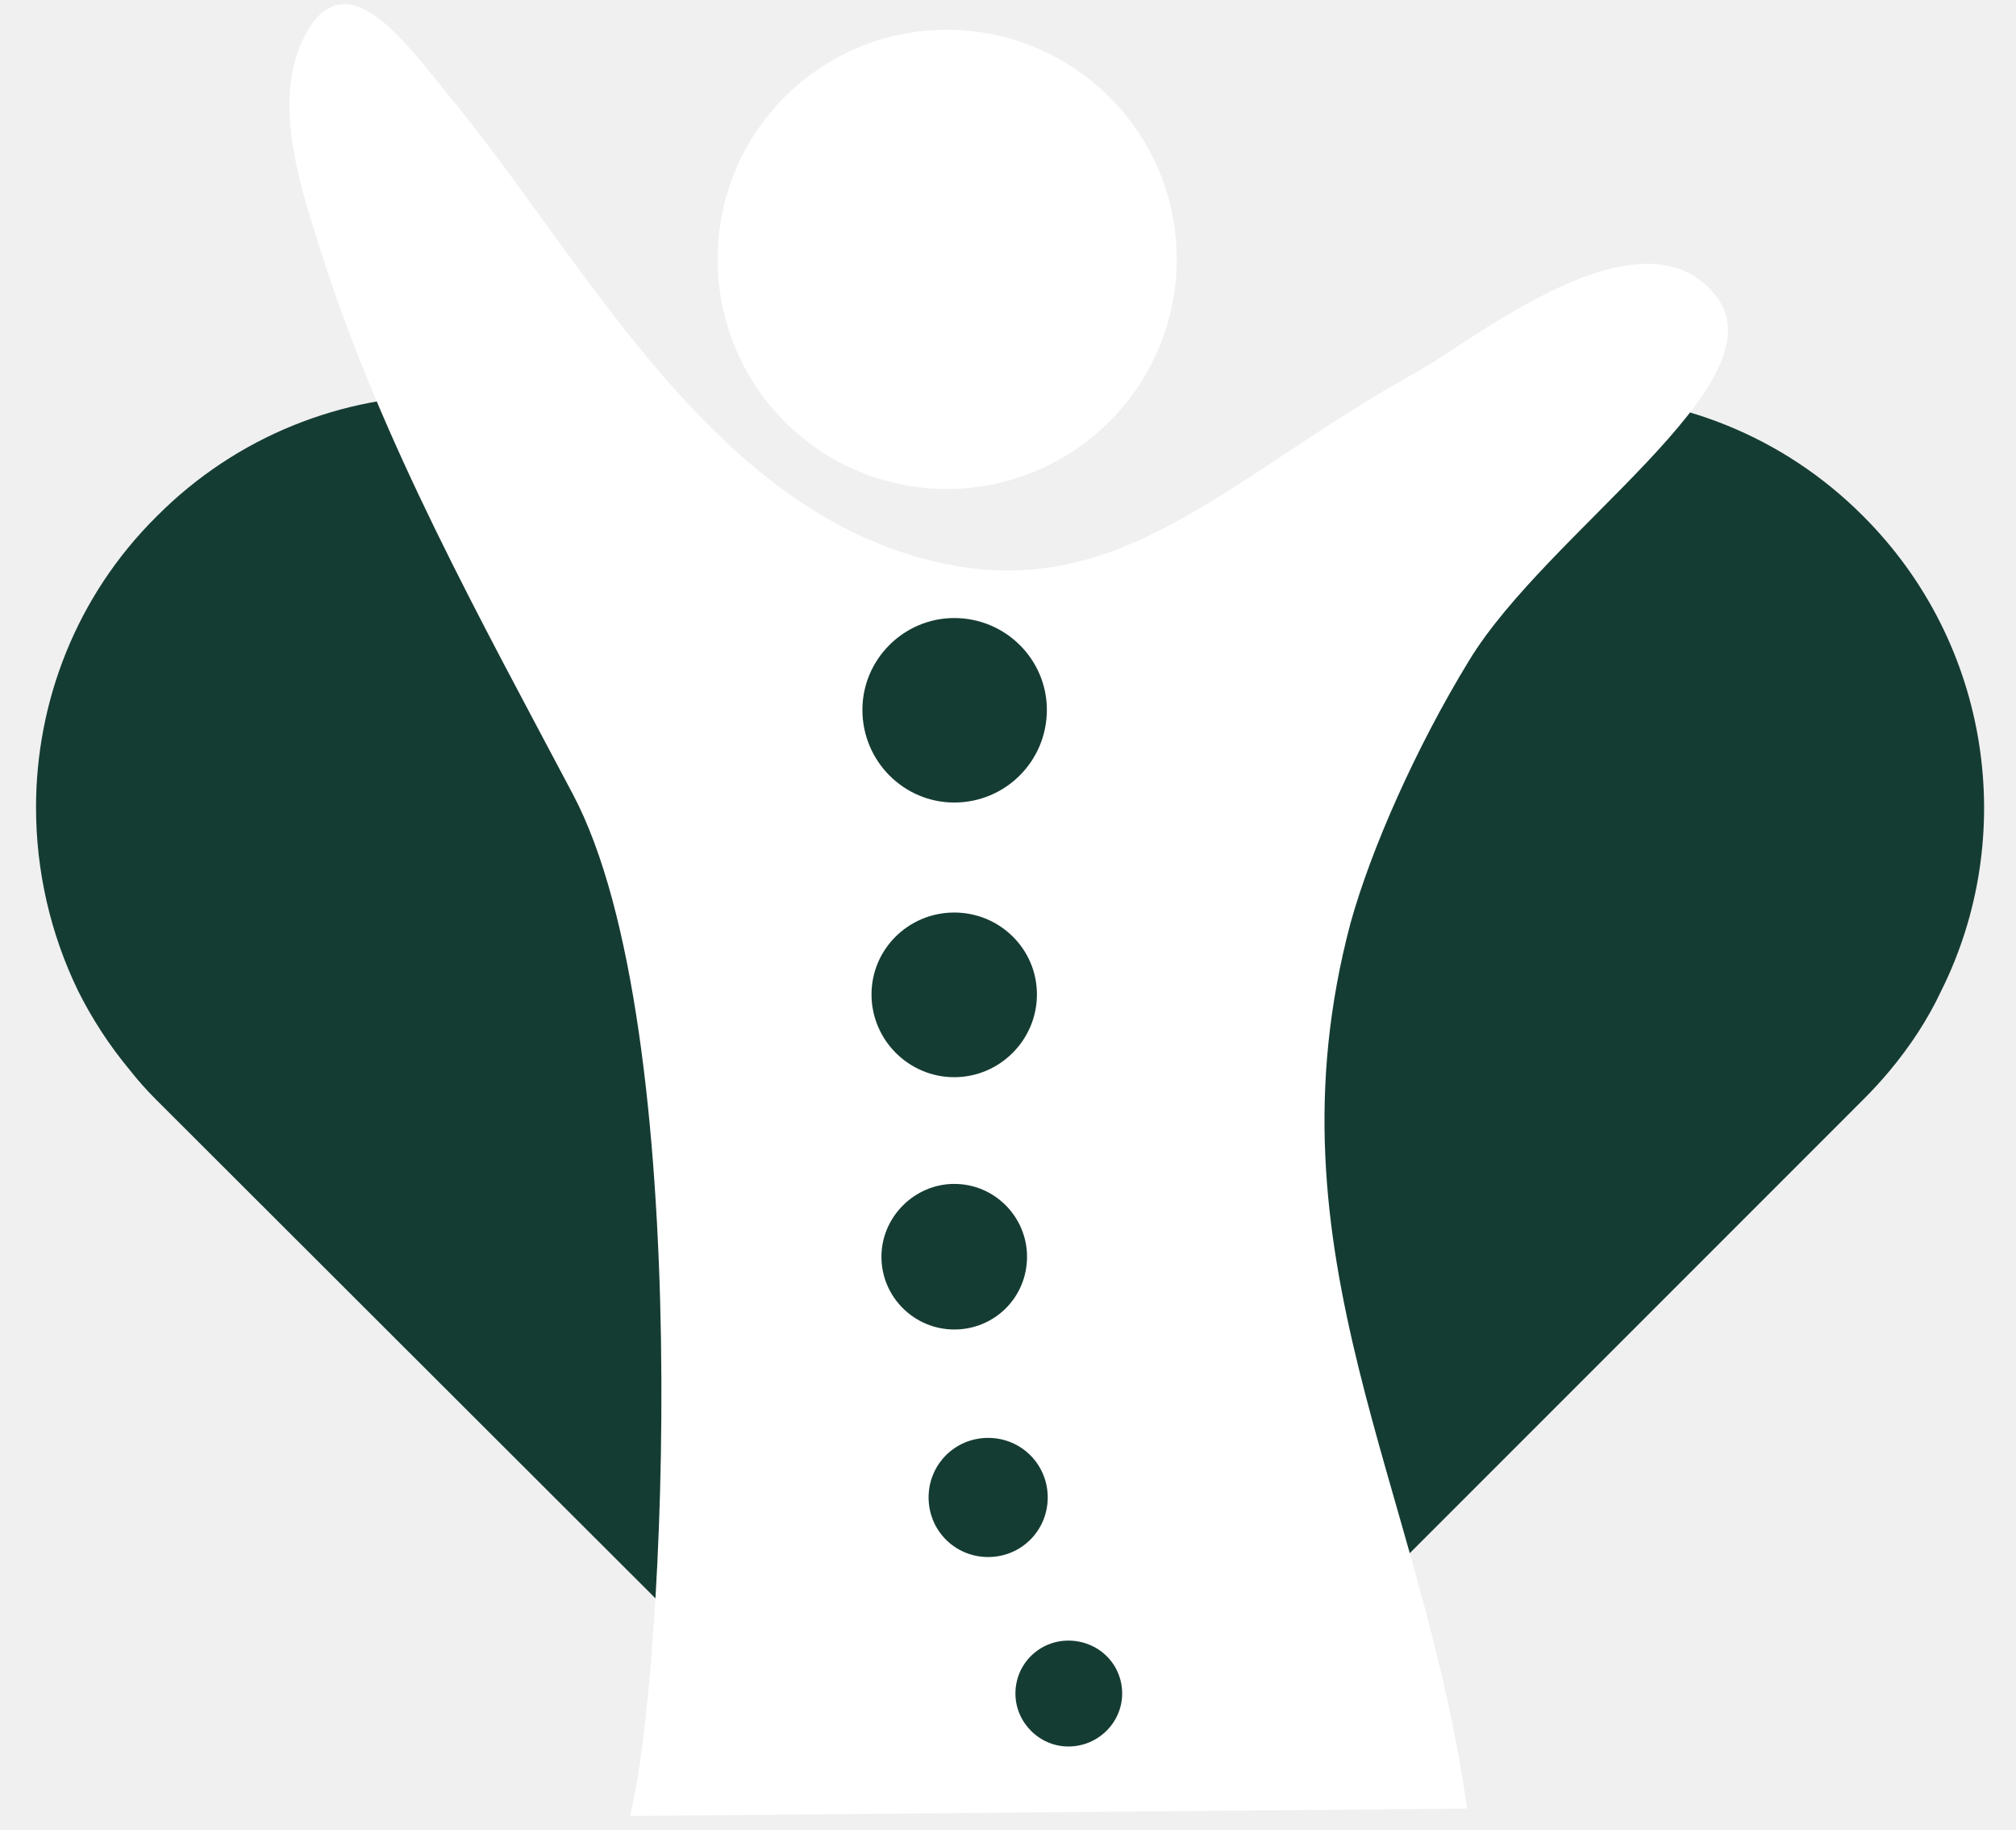
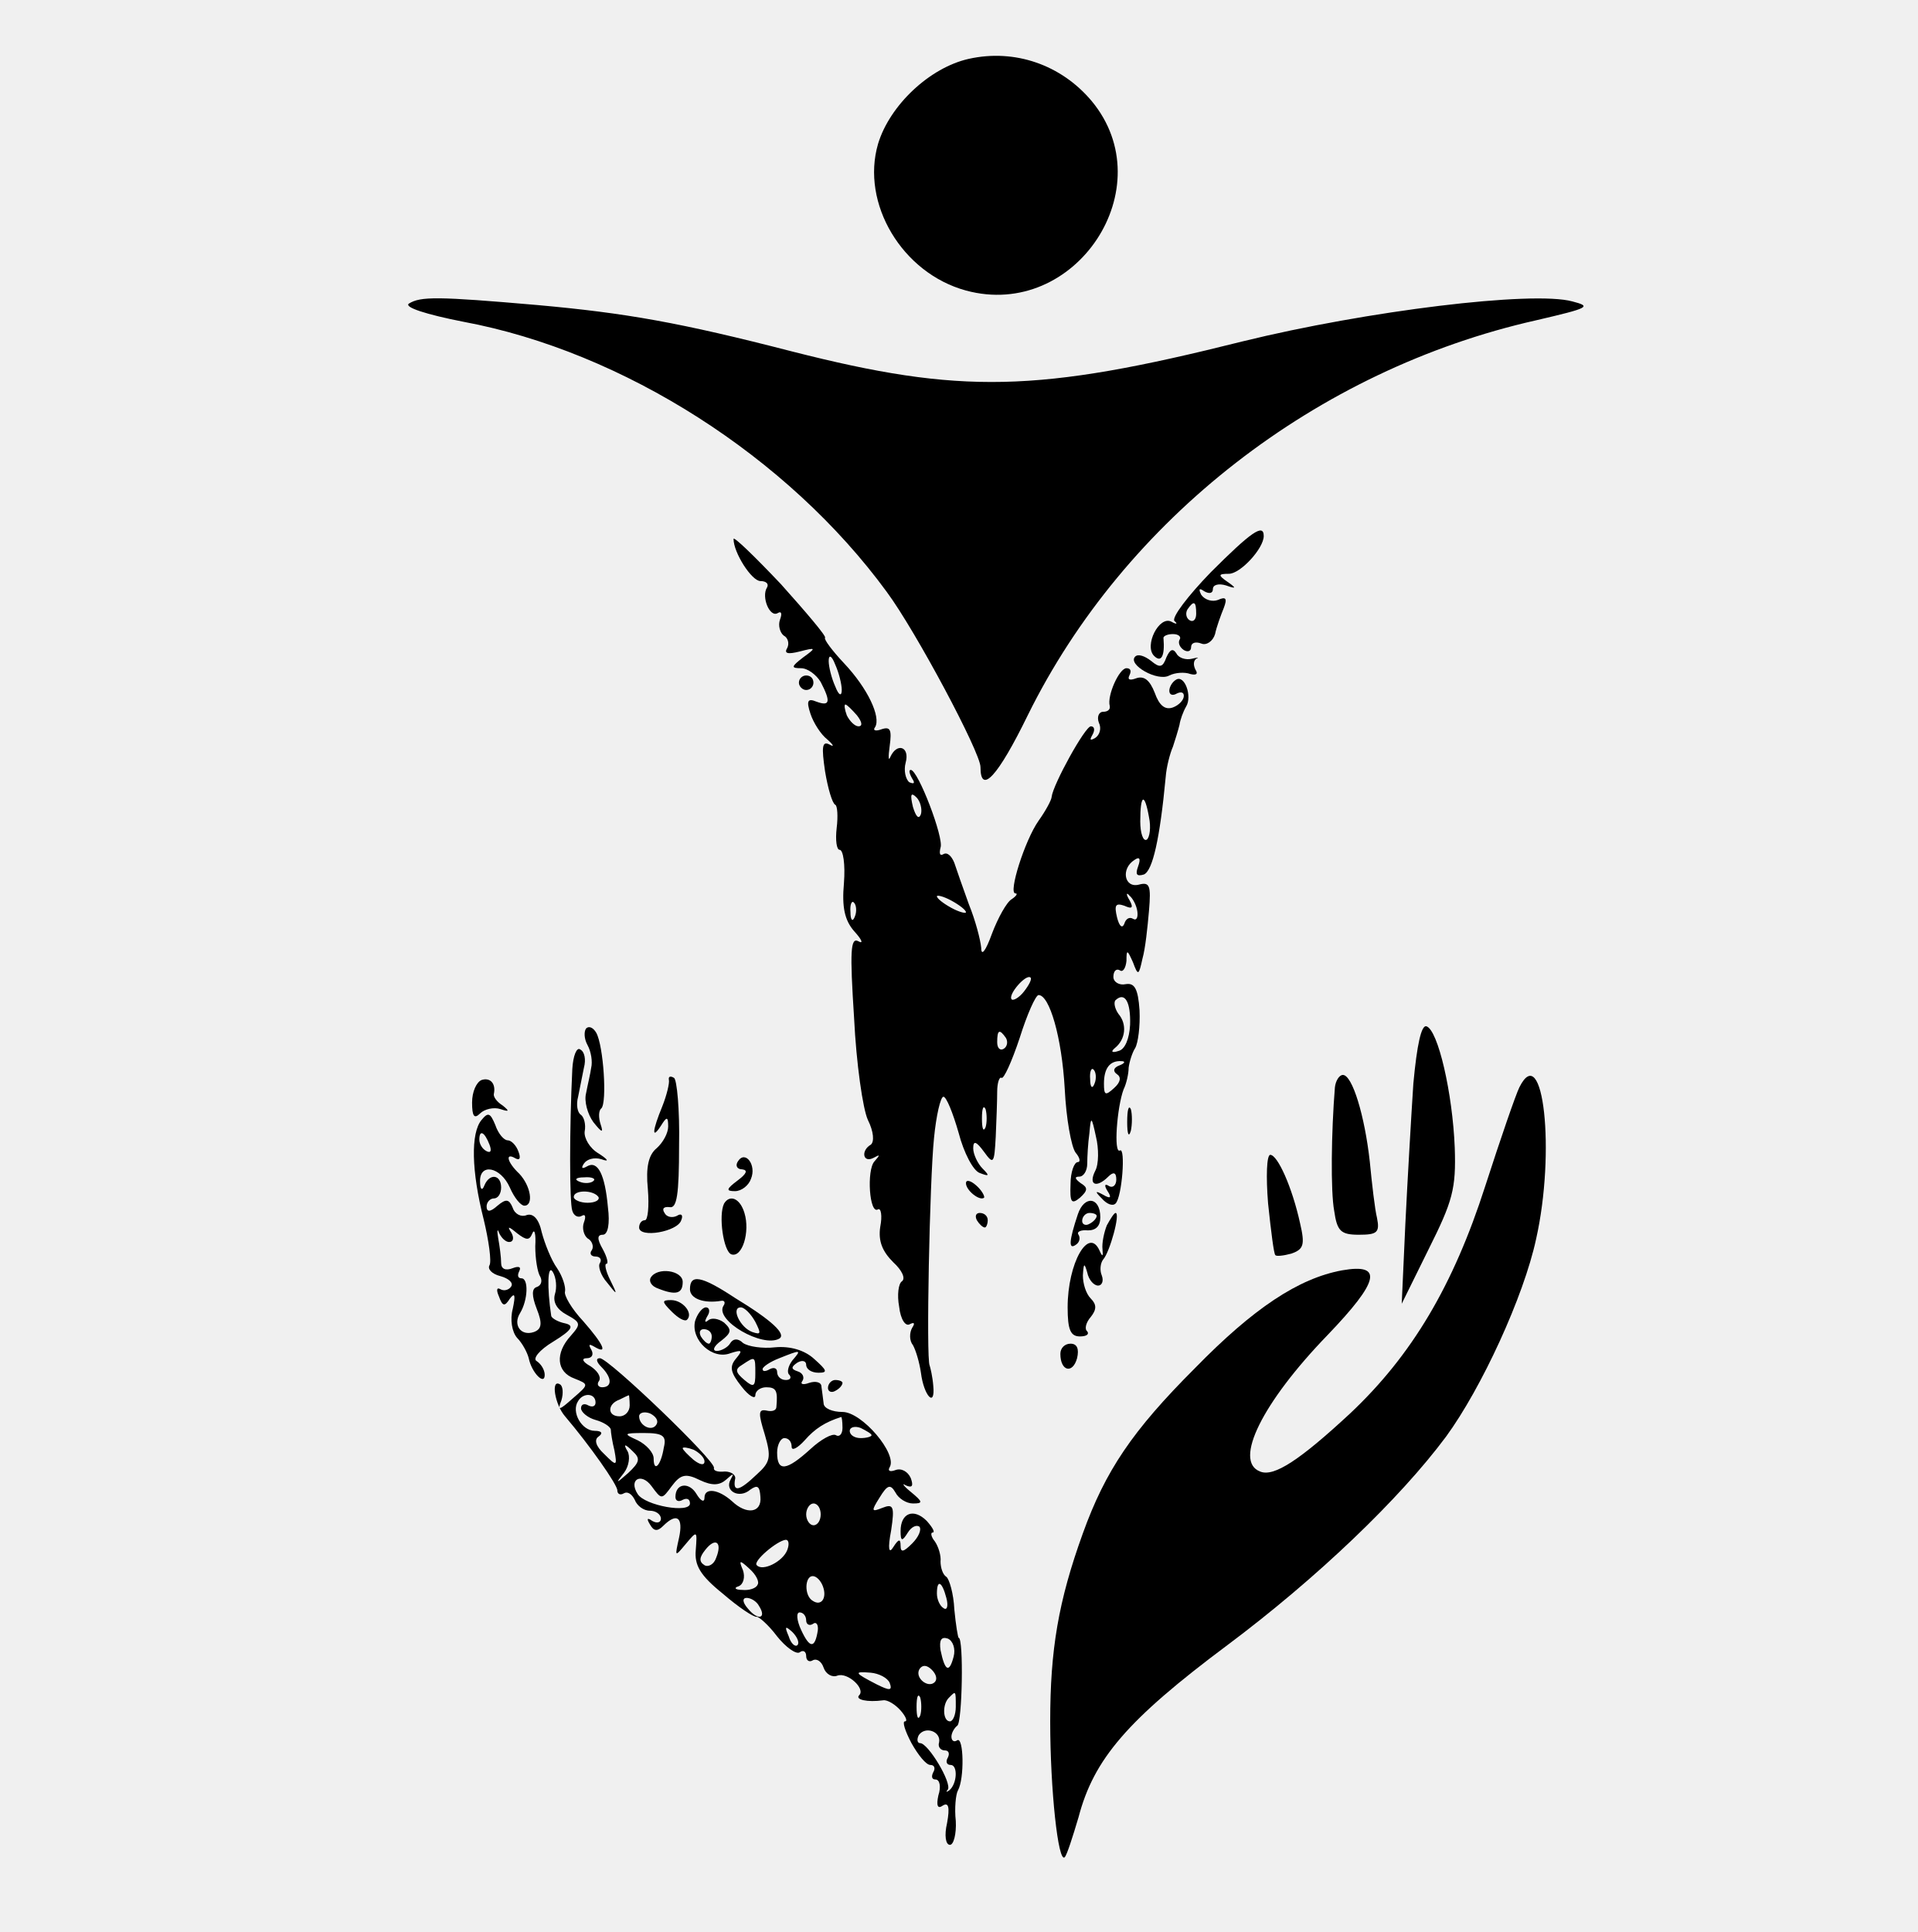
- <svg xmlns="http://www.w3.org/2000/svg" width="54" height="49" viewBox="0 0 54 49" fill="none">
-   <g clip-path="url(#clip0_48_2)">
-     <path d="M27.044 47.727C24.119 47.727 21.305 46.575 19.245 44.492L4.178 29.447C3.927 29.196 3.691 28.93 3.469 28.649C2.937 28.007 2.472 27.298 2.095 26.544C1.342 24.993 0.965 23.309 0.965 21.625C0.965 18.811 2.029 15.975 4.2 13.826C8.499 9.506 15.5 9.506 19.821 13.826L27.044 21.072L34.29 13.826C38.61 9.506 45.612 9.506 49.91 13.826C53.345 17.261 54.054 22.423 51.993 26.544C51.639 27.298 51.173 28.007 50.62 28.672C50.398 28.937 50.162 29.196 49.91 29.447L49.312 30.045L34.866 44.492C32.783 46.575 29.991 47.727 27.044 47.727Z" fill="#153C33" />
-     <path d="M16.874 48.635C17.827 44.891 18.647 27.497 15.345 21.271C12.886 16.618 10.227 11.854 8.61 6.78C8.078 5.096 7.258 2.748 8.144 0.997C9.252 -1.196 10.914 1.219 11.977 2.504C15.545 6.802 18.824 13.316 24.629 14.934C29.88 16.419 32.783 12.807 38.012 9.927C39.541 9.062 44.039 5.406 45.989 7.955C47.717 10.259 41.446 14.225 39.342 17.704C37.923 20.03 36.727 22.733 36.173 24.727C33.824 33.59 38.078 39.772 39.297 48.436" fill="white" />
-     <path d="M31.52 6.935C31.52 10.347 28.75 13.095 25.36 13.095C21.97 13.095 19.223 10.347 19.223 6.935C19.223 3.545 21.97 0.798 25.36 0.798C28.75 0.798 31.52 3.545 31.52 6.935Z" fill="white" />
-     <path d="M28.041 19.011C28.041 20.385 26.933 21.493 25.56 21.493C24.208 21.493 23.1 20.385 23.1 19.011C23.1 17.659 24.208 16.552 25.56 16.552C26.933 16.552 28.041 17.659 28.041 19.011Z" fill="#153C33" />
-     <path d="M27.775 26.633C27.775 27.852 26.778 28.849 25.56 28.849C24.341 28.849 23.344 27.852 23.344 26.633C23.344 25.414 24.341 24.439 25.56 24.439C26.778 24.439 27.775 25.414 27.775 26.633Z" fill="#153C33" />
-     <path d="M27.51 33.657C27.51 34.742 26.645 35.606 25.56 35.606C24.496 35.606 23.61 34.742 23.61 33.657C23.61 32.593 24.496 31.707 25.56 31.707C26.645 31.707 27.51 32.593 27.51 33.657Z" fill="#153C33" />
-     <path d="M28.064 40.104C28.064 40.991 27.355 41.7 26.468 41.7C25.582 41.7 24.873 40.991 24.873 40.104C24.873 39.218 25.582 38.509 26.468 38.509C27.355 38.509 28.064 39.218 28.064 40.104Z" fill="#153C33" />
-     <path d="M30.058 45.356C30.058 46.131 29.415 46.774 28.617 46.774C27.842 46.774 27.199 46.131 27.199 45.356C27.199 44.558 27.842 43.938 28.617 43.938C29.415 43.938 30.058 44.558 30.058 45.356Z" fill="#153C33" />
+ <svg xmlns="http://www.w3.org/2000/svg" version="1.0" width="264pt" height="266pt" viewBox="0 0 264 266" preserveAspectRatio="xMidYMid meet">
+   <g transform="translate(0,266) scale(0.1,-0.1)" fill="#000000" stroke="none">
+     <path d="M1334 2579 c-54 -12 -109 -64 -125 -117 -24 -82 33 -178 121 -202 151 -41 272 142 173 261 -42 50 -106 72 -169 58z" />
+     <path d="M563 2242 c-7 -5 24 -15 75 -25 220 -41 447 -186 583 -372 40 -54 129 -221 129 -241 0 -39 24 -13 65 71 133 270 398 476 700 544 73 17 77 19 50 26 -55 15 -283 -13 -454 -55 -283 -71 -388 -73 -620 -14 -155 40 -229 53 -351 64 -138 12 -161 12 -177 2z" />
+     <path d="M1667 1872 c-31 -32 -54 -62 -50 -67 5 -4 3 -5 -4 -1 -17 9 -38 -33 -24 -47 10 -10 15 0 13 24 -1 3 5 6 13 6 8 0 12 -4 9 -8 -2 -4 0 -10 6 -14 5 -3 10 -2 10 4 0 6 6 8 14 5 7 -3 16 3 19 13 2 10 8 26 12 36 5 13 3 16 -8 11 -8 -3 -18 0 -23 7 -4 8 -3 10 4 5 7 -4 12 -3 12 3 0 6 8 8 18 5 14 -5 15 -4 2 5 -13 9 -13 11 2 11 16 0 48 35 48 52 0 18 -18 5 -73 -50z m-20 -57 c0 -8 -4 -12 -9 -9 -5 3 -6 10 -3 15 9 13 12 11 12 -6z" />
+     <path d="M1010 1918 c0 -19 25 -58 37 -58 8 0 12 -4 9 -9 -8 -13 4 -42 15 -35 5 3 6 -1 3 -9 -3 -8 0 -18 5 -22 6 -3 8 -11 5 -17 -5 -8 1 -9 17 -5 23 6 23 5 5 -8 -17 -13 -17 -15 -3 -15 9 0 21 -9 27 -19 14 -27 13 -34 -6 -27 -12 5 -14 1 -8 -17 4 -12 14 -28 23 -35 9 -8 10 -11 3 -7 -10 5 -11 -3 -6 -37 4 -24 10 -44 14 -46 3 -1 4 -16 2 -32 -2 -17 0 -30 4 -30 5 0 8 -20 6 -46 -3 -33 1 -51 14 -66 11 -12 13 -18 6 -14 -11 6 -12 -13 -6 -106 3 -62 12 -125 19 -140 8 -16 9 -30 4 -34 -14 -8 -11 -26 4 -18 9 5 9 4 1 -5 -11 -12 -7 -74 5 -66 4 2 6 -9 3 -24 -3 -20 3 -34 18 -49 12 -11 17 -22 12 -26 -5 -3 -7 -19 -4 -35 2 -18 9 -28 15 -24 6 3 7 1 3 -5 -4 -7 -4 -18 1 -24 4 -7 9 -24 11 -38 4 -32 20 -49 17 -18 -1 13 -4 25 -5 28 -5 9 0 255 6 313 3 31 9 57 13 57 4 0 13 -22 21 -50 7 -27 20 -52 29 -55 13 -5 14 -4 4 6 -7 7 -13 20 -13 28 0 11 4 10 15 -5 13 -18 14 -16 16 21 1 22 2 50 2 62 0 12 3 21 6 19 3 -2 14 22 25 55 10 32 22 59 26 59 15 0 32 -58 36 -129 2 -41 9 -80 15 -88 6 -7 7 -13 3 -13 -5 0 -10 -14 -10 -30 -1 -25 1 -29 13 -19 11 10 11 14 1 20 -8 6 -9 9 -2 9 6 0 11 8 11 18 0 9 1 28 3 42 2 24 3 23 9 -5 4 -16 4 -38 -1 -47 -10 -20 2 -24 18 -8 7 7 11 6 11 -4 0 -8 -5 -12 -10 -9 -6 4 -7 1 -2 -7 6 -9 4 -11 -6 -5 -11 6 -12 5 -2 -5 7 -8 15 -11 19 -7 9 9 14 78 6 73 -9 -5 -4 60 5 84 4 8 7 22 7 30 1 8 5 21 9 27 4 7 7 30 6 52 -2 30 -7 38 -19 36 -9 -2 -17 3 -17 10 0 8 4 12 9 9 4 -3 8 3 9 13 0 16 1 16 9 -2 7 -19 8 -18 13 5 4 14 7 43 9 66 3 35 1 40 -14 36 -20 -5 -25 22 -6 34 7 5 9 2 5 -9 -4 -11 -2 -14 8 -11 12 5 22 49 30 134 1 14 6 33 10 42 3 9 7 22 9 30 1 7 5 18 9 25 9 14 -2 45 -14 37 -5 -3 -9 -10 -9 -15 0 -6 5 -7 10 -4 6 3 10 2 10 -3 0 -6 -7 -13 -15 -16 -11 -4 -19 3 -25 20 -7 18 -15 24 -26 20 -8 -3 -12 -2 -9 4 3 6 2 10 -4 10 -10 0 -27 -38 -23 -52 1 -5 -3 -8 -9 -8 -6 0 -9 -7 -6 -15 4 -8 1 -17 -5 -21 -7 -4 -8 -3 -4 4 4 7 3 12 -2 12 -8 0 -52 -80 -54 -97 0 -4 -8 -19 -18 -33 -19 -27 -42 -100 -32 -100 4 0 1 -4 -5 -8 -7 -4 -19 -26 -27 -47 -9 -25 -15 -32 -15 -20 -1 11 -8 38 -17 60 -8 22 -17 48 -20 57 -4 10 -10 15 -15 12 -5 -3 -6 1 -4 9 5 13 -31 107 -41 107 -3 0 -2 -5 2 -12 4 -6 3 -8 -4 -5 -5 4 -8 16 -5 27 6 22 -12 28 -21 8 -3 -7 -3 0 -1 15 3 22 1 27 -11 23 -8 -3 -13 -2 -9 3 8 14 -10 53 -43 88 -16 17 -28 33 -26 35 2 2 -26 35 -61 74 -36 38 -65 66 -65 62z m149 -208 c0 -9 -4 -8 -9 5 -5 11 -9 27 -9 35 0 9 4 8 9 -5 5 -11 9 -27 9 -35z m21 -35 c7 -9 8 -15 2 -15 -5 0 -12 7 -16 15 -3 8 -4 15 -2 15 2 0 9 -7 16 -15z m88 -136 c-3 -8 -7 -3 -11 10 -4 17 -3 21 5 13 5 -5 8 -16 6 -23z m314 -4 c3 -14 1 -28 -3 -31 -5 -3 -9 9 -9 25 0 38 6 40 12 6z m-252 -131 c0 -2 -9 0 -20 6 -11 6 -20 13 -20 16 0 2 9 0 20 -6 11 -6 20 -13 20 -16z m236 1 c1 -8 -1 -13 -6 -10 -5 3 -10 0 -12 -7 -3 -7 -7 -3 -10 9 -4 17 -2 20 10 16 11 -5 13 -3 7 8 -5 8 -4 11 0 6 5 -4 10 -14 11 -22z m-389 -7 c-3 -8 -6 -5 -6 6 -1 11 2 17 5 13 3 -3 4 -12 1 -19z m233 -103 c-7 -9 -15 -13 -17 -11 -6 6 20 36 26 30 2 -2 -2 -10 -9 -19z m146 -46 c-1 -19 -7 -34 -16 -36 -9 -3 -11 -1 -5 4 15 12 17 33 5 47 -5 7 -7 16 -4 19 13 12 21 -3 20 -34z m-171 -18 c3 -5 2 -12 -3 -15 -5 -3 -9 1 -9 9 0 17 3 19 12 6z m156 -38 c-8 -3 -9 -8 -3 -12 6 -4 5 -11 -4 -19 -12 -11 -14 -10 -14 6 0 21 8 32 24 31 6 0 5 -3 -3 -6z m-34 -25 c-3 -8 -6 -5 -6 6 -1 11 2 17 5 13 3 -3 4 -12 1 -19z m-150 -60 c-3 -7 -5 -2 -5 12 0 14 2 19 5 13 2 -7 2 -19 0 -25z" />
+     <path d="M1606 1755 c-5 -14 -9 -15 -21 -5 -9 7 -18 10 -22 6 -11 -11 31 -35 47 -26 8 4 21 5 29 2 8 -2 11 0 7 6 -3 6 -3 12 1 15 5 2 2 2 -6 0 -8 -2 -18 1 -21 7 -5 8 -9 6 -14 -5z" />
+     <path d="M1100 1720 c0 -5 5 -10 10 -10 6 0 10 5 10 10 0 6 -4 10 -10 10 -5 0 -10 -4 -10 -10z" />
+     <path d="M807 1244 c-3 -4 -3 -14 2 -23 5 -9 7 -23 5 -31 -1 -8 -5 -24 -7 -35 -3 -11 2 -29 10 -40 12 -15 14 -15 10 -3 -3 9 -3 19 1 22 8 8 3 86 -7 104 -4 7 -10 10 -14 6z" />
+     <path d="M1946 1168 c-3 -46 -8 -132 -11 -193 l-5 -110 37 75 c33 66 38 83 36 140 -3 75 -23 162 -39 167 -7 2 -13 -25 -18 -79z" />
+     <path d="M788 1188 c-4 -82 -4 -184 0 -195 2 -7 8 -10 13 -7 5 3 6 -1 3 -9 -3 -8 0 -18 5 -22 6 -3 9 -11 6 -16 -4 -5 -1 -9 5 -9 6 0 9 -4 6 -9 -3 -4 1 -17 10 -27 14 -18 15 -18 4 4 -6 12 -8 22 -5 22 3 0 1 9 -5 20 -8 14 -8 20 0 20 7 0 10 15 7 38 -4 45 -14 65 -29 56 -7 -4 -8 -2 -4 4 4 6 14 9 24 6 11 -4 10 -1 -4 8 -12 7 -20 21 -19 30 2 10 -1 20 -5 23 -5 3 -7 14 -4 25 2 11 6 29 8 40 3 11 1 22 -5 25 -5 4 -10 -9 -11 -27z m29 -154 c-3 -3 -12 -4 -19 -1 -8 3 -5 6 6 6 11 1 17 -2 13 -5z m7 -22 c2 -4 -4 -8 -15 -8 -10 0 -19 4 -19 8 0 10 27 10 34 0z" />
+     <path d="M663 1173 c-7 -3 -13 -16 -13 -31 0 -19 3 -23 11 -15 6 6 19 9 28 6 12 -4 13 -3 3 5 -8 5 -13 12 -12 16 3 14 -5 23 -17 19z" />
+     <path d="M921 1173 c1 -4 -3 -21 -9 -36 -14 -34 -15 -47 -2 -27 8 13 10 13 10 -1 0 -9 -7 -22 -16 -30 -11 -9 -15 -26 -12 -56 2 -24 0 -43 -4 -43 -5 0 -8 -5 -8 -10 0 -15 53 -6 58 10 3 7 0 10 -6 6 -6 -3 -14 -2 -17 4 -4 6 -1 9 7 8 10 -2 13 17 13 85 1 49 -3 91 -7 93 -5 3 -8 2 -7 -3z" />
+     <path d="M1838 1163 c-5 -62 -6 -143 -1 -170 4 -28 9 -33 34 -33 25 0 29 3 25 23 -3 12 -7 47 -10 78 -7 63 -24 119 -37 119 -5 0 -10 -8 -11 -17z" />
+     <path d="M2092 1163 c-5 -10 -26 -71 -47 -136 -44 -137 -101 -233 -186 -313 -69 -64 -105 -88 -124 -80 -37 14 3 95 93 188 71 74 77 99 20 89 -60 -11 -122 -52 -203 -135 -86 -86 -123 -141 -154 -227 -34 -94 -45 -161 -45 -259 0 -94 11 -196 20 -187 3 3 11 28 19 55 21 80 67 134 205 237 123 92 237 201 301 287 49 67 107 193 124 272 27 120 10 275 -23 209z" />
+     <path d="M1552 1115 c0 -16 2 -22 5 -12 2 9 2 23 0 30 -3 6 -5 -1 -5 -18z" />
+     <path d="M663 1118 c-15 -18 -14 -70 3 -137 7 -29 11 -58 8 -63 -3 -5 3 -12 15 -15 11 -3 18 -9 15 -14 -3 -5 -10 -7 -15 -4 -5 3 -6 -1 -2 -10 5 -14 8 -14 15 -3 7 9 8 5 4 -14 -4 -15 -1 -32 6 -40 7 -7 14 -20 16 -28 4 -20 22 -38 22 -23 0 7 -5 15 -11 19 -6 3 3 15 23 27 26 16 29 22 16 25 -10 2 -18 7 -19 10 -6 40 -5 72 2 61 5 -8 6 -22 3 -31 -3 -11 3 -21 16 -28 20 -11 20 -13 6 -29 -22 -24 -20 -50 5 -59 20 -8 20 -8 -2 -27 -19 -17 -22 -18 -16 -3 3 10 2 20 -2 22 -13 8 -7 -28 7 -44 34 -40 72 -94 72 -102 0 -5 4 -7 9 -4 5 3 11 -1 15 -9 3 -8 12 -15 21 -15 8 0 15 -5 15 -11 0 -5 -5 -7 -12 -3 -7 5 -8 3 -3 -5 5 -9 10 -10 18 -2 19 19 28 12 22 -16 -6 -27 -6 -27 9 -9 16 19 16 19 14 -8 -2 -21 6 -35 37 -60 22 -19 43 -33 47 -32 3 0 16 -11 28 -27 12 -15 26 -25 31 -22 5 4 9 1 9 -5 0 -6 4 -9 9 -6 5 3 12 -1 15 -10 3 -9 12 -14 19 -11 14 5 39 -18 30 -27 -6 -6 11 -10 33 -7 6 1 17 -6 24 -14 7 -8 10 -15 6 -15 -4 0 0 -13 9 -30 9 -16 20 -30 26 -30 6 0 7 -5 4 -10 -3 -6 -2 -10 3 -10 6 0 8 -10 4 -22 -3 -14 -1 -19 6 -14 8 5 10 -2 6 -24 -4 -17 -2 -30 4 -30 5 0 9 15 8 33 -2 17 0 37 3 42 9 16 8 74 -1 69 -4 -3 -8 -1 -8 5 0 5 4 12 8 15 7 4 9 121 2 121 -1 0 -4 18 -6 39 -1 22 -7 42 -11 45 -5 3 -8 13 -8 21 1 8 -3 21 -8 28 -5 6 -6 12 -3 12 4 0 0 7 -8 16 -18 18 -36 11 -36 -14 0 -14 2 -15 10 -2 5 8 12 11 16 8 3 -4 -1 -14 -10 -23 -12 -12 -16 -13 -16 -3 0 10 -3 9 -10 -2 -6 -10 -8 -3 -3 23 5 33 3 37 -12 31 -15 -6 -16 -5 -4 14 11 18 15 19 22 7 4 -8 15 -15 24 -15 14 0 14 2 -3 16 -10 8 -13 13 -7 9 9 -4 11 -1 7 10 -4 9 -13 14 -21 11 -8 -3 -11 -1 -8 4 11 18 -38 76 -65 76 -14 0 -26 5 -26 12 -1 7 -2 17 -3 23 0 6 -8 8 -17 5 -8 -3 -13 -2 -9 3 3 5 0 11 -7 13 -9 3 -9 6 0 12 7 4 12 2 12 -3 0 -6 7 -11 17 -11 13 0 12 3 -6 19 -13 12 -33 18 -54 16 -17 -2 -37 1 -44 6 -7 7 -14 6 -18 -1 -3 -5 -12 -10 -18 -10 -7 0 -4 7 6 14 14 11 15 15 4 25 -8 6 -18 7 -22 3 -5 -4 -5 -1 -1 6 4 6 3 12 -2 12 -5 0 -12 -9 -15 -19 -6 -26 24 -54 49 -44 16 5 17 4 7 -8 -9 -11 -7 -19 8 -38 10 -13 19 -18 19 -12 0 6 7 11 15 11 14 0 16 -5 14 -27 0 -5 -6 -7 -14 -5 -11 2 -11 -4 -2 -33 9 -31 8 -38 -11 -55 -24 -23 -33 -25 -30 -7 2 6 -5 11 -14 11 -10 -1 -16 1 -15 5 3 9 -145 151 -157 151 -6 0 -5 -5 2 -12 15 -15 15 -28 1 -28 -5 0 -8 4 -4 9 3 6 -3 14 -12 20 -11 6 -13 11 -5 11 7 0 10 5 6 12 -4 7 -3 8 4 4 20 -12 13 3 -15 35 -16 17 -27 36 -25 41 1 6 -3 20 -11 32 -8 11 -17 34 -21 49 -4 19 -12 27 -21 24 -7 -3 -16 1 -19 10 -5 12 -9 13 -21 3 -10 -9 -15 -9 -15 -1 0 6 5 11 10 11 6 0 10 7 10 15 0 18 -16 20 -23 3 -3 -8 -6 -6 -6 5 -1 26 28 21 41 -8 6 -14 15 -25 20 -25 13 0 9 27 -7 44 -17 16 -20 30 -5 21 6 -3 7 1 4 9 -3 9 -10 16 -15 16 -5 0 -13 9 -17 21 -7 17 -10 18 -19 7z m11 -34 c3 -8 2 -12 -4 -9 -6 3 -10 10 -10 16 0 14 7 11 14 -7z m27 -134 c6 0 7 6 3 13 -6 9 -4 9 8 -1 13 -10 17 -10 21 0 3 7 5 -1 4 -18 0 -17 3 -36 7 -42 3 -6 1 -12 -5 -14 -7 -2 -7 -12 0 -30 8 -20 7 -28 -4 -32 -18 -6 -29 10 -19 26 11 18 12 48 2 48 -5 0 -6 4 -3 10 3 6 -1 7 -9 4 -10 -4 -16 -1 -16 7 0 8 -2 23 -4 34 -2 11 -1 14 1 8 3 -7 9 -13 14 -13z m279 -130 c0 -5 -2 -10 -4 -10 -3 0 -8 5 -11 10 -3 6 -1 10 4 10 6 0 11 -4 11 -10z m111 -33 c-6 -8 -8 -17 -4 -20 3 -4 1 -7 -5 -7 -7 0 -12 5 -12 11 0 5 -4 7 -10 4 -5 -3 -10 -4 -10 0 0 3 10 10 23 15 30 12 31 12 18 -3z m-51 -18 c0 -18 -2 -20 -15 -9 -13 11 -13 15 -3 21 18 12 18 12 18 -12z m-220 -40 c0 -5 -4 -7 -10 -4 -5 3 -10 2 -10 -4 0 -5 9 -13 20 -16 11 -3 20 -9 21 -13 0 -4 2 -17 5 -29 4 -22 3 -22 -14 -5 -12 11 -14 20 -8 24 7 5 4 8 -5 8 -18 0 -33 26 -23 41 7 12 24 11 24 -2z m47 -4 c0 -8 -6 -15 -14 -15 -17 0 -17 17 0 23 6 3 12 6 13 6 0 1 1 -6 1 -14z m37 -26 c-6 -11 -24 -2 -24 11 0 5 7 7 15 4 8 -4 12 -10 9 -15z m256 -5 c0 -8 -4 -13 -9 -10 -5 3 -21 -6 -35 -19 -33 -30 -46 -32 -46 -5 0 11 5 20 10 20 6 0 10 -5 10 -12 0 -6 8 -2 18 9 14 16 28 25 50 32 1 1 2 -6 2 -15z m40 -10 c0 -2 -7 -4 -15 -4 -8 0 -15 4 -15 10 0 5 7 7 15 4 8 -4 15 -8 15 -10z m-286 -17 c-4 -25 -14 -35 -14 -15 0 8 -10 19 -22 25 -20 9 -20 10 9 10 26 0 31 -4 27 -20z m-49 -35 c-17 -15 -18 -15 -6 0 7 9 9 23 5 30 -6 10 -4 11 7 0 11 -10 10 -15 -6 -30z m105 16 c0 -6 -6 -5 -15 2 -8 7 -15 14 -15 16 0 2 7 1 15 -2 8 -4 15 -11 15 -16z m-45 -34 c12 16 19 18 39 8 17 -8 27 -7 36 1 10 9 11 9 6 0 -9 -16 12 -27 27 -14 10 7 13 5 14 -10 2 -22 -19 -25 -39 -6 -19 17 -38 19 -38 5 0 -7 -5 -5 -11 5 -10 17 -29 15 -29 -4 0 -6 5 -7 10 -4 6 3 10 1 10 -5 0 -14 -62 -3 -72 13 -13 20 5 30 19 11 14 -19 14 -19 28 0z m205 -39 c0 -8 -4 -15 -10 -15 -5 0 -10 7 -10 15 0 8 5 15 10 15 6 0 10 -7 10 -15z m-144 -60 c-3 -9 -11 -13 -16 -10 -8 5 -7 11 1 21 14 18 24 11 15 -11z m98 11 c-6 -16 -34 -30 -42 -21 -6 5 28 34 40 35 4 0 5 -6 2 -14z m-41 -48 c-2 -5 -12 -8 -21 -7 -10 0 -12 3 -5 5 7 3 9 13 6 22 -6 14 -5 15 9 2 9 -8 14 -18 11 -22z m90 -2 c6 -16 -2 -28 -14 -20 -12 7 -11 34 0 34 5 0 11 -6 14 -14z m170 -16 c3 -11 1 -18 -4 -14 -5 3 -9 12 -9 20 0 20 7 17 13 -6z m-258 -11 c11 -17 -1 -21 -15 -4 -8 9 -8 15 -2 15 6 0 14 -5 17 -11z m65 -20 c0 -5 4 -8 9 -5 5 4 8 -1 7 -9 -4 -25 -11 -25 -23 1 -6 13 -7 24 -2 24 5 0 9 -5 9 -11z m-12 -34 c-3 -3 -9 2 -12 12 -6 14 -5 15 5 6 7 -7 10 -15 7 -18z m215 -16 c-6 -23 -12 -20 -18 9 -2 14 1 19 10 16 7 -3 11 -14 8 -25z m-26 -35 c-9 -9 -28 6 -21 18 4 6 10 6 17 -1 6 -6 8 -13 4 -17z m-62 -1 c4 -11 0 -11 -18 -2 -31 16 -32 18 -8 16 11 -1 23 -7 26 -14z m42 -45 c-3 -7 -5 -2 -5 12 0 14 2 19 5 13 2 -7 2 -19 0 -25z m49 12 c0 -11 -4 -20 -8 -20 -10 0 -11 24 -1 33 9 9 9 10 9 -13z m-23 -49 c-2 -6 2 -11 8 -11 5 0 7 -4 4 -10 -3 -5 -2 -10 4 -10 10 0 9 -26 -2 -35 -4 -3 -5 -2 -2 1 6 9 -27 64 -38 64 -4 0 -5 5 -2 11 9 13 31 5 28 -10z" />
+     <path d="M1016 1061 c-4 -6 -1 -11 6 -11 8 -1 6 -6 -6 -15 -16 -12 -17 -15 -4 -15 9 0 19 8 22 17 8 19 -8 40 -18 24z" />
+     <path d="M1746 1003 c4 -38 8 -70 10 -71 1 -2 11 -1 22 2 17 6 19 12 12 42 -11 50 -31 94 -41 94 -5 0 -6 -30 -3 -67z" />
+     <path d="M1330 1031 c0 -10 19 -25 25 -20 1 2 -3 10 -11 17 -8 7 -14 8 -14 3z" />
+     <path d="M997 1003 c-8 -16 -1 -66 10 -70 15 -5 26 31 18 57 -6 20 -20 26 -28 13z" />
+     <path d="M1484 988 c-12 -36 -13 -49 -3 -42 5 3 7 9 4 14 -3 4 3 7 13 6 11 0 17 6 17 18 0 28 -22 31 -31 4z m26 -2 c0 -3 -4 -8 -10 -11 -5 -3 -10 -1 -10 4 0 6 5 11 10 11 6 0 10 -2 10 -4z" />
+     <path d="M1345 980 c3 -5 8 -10 11 -10 2 0 4 5 4 10 0 6 -5 10 -11 10 -5 0 -7 -4 -4 -10z" />
+     <path d="M1524 973 c-4 -10 -7 -25 -6 -33 1 -10 0 -11 -4 -2 -15 34 -44 -17 -44 -78 0 -31 4 -40 17 -40 9 0 13 3 10 7 -4 3 -2 12 5 20 8 10 8 17 0 25 -7 7 -11 21 -11 32 1 17 2 18 6 4 2 -10 9 -18 15 -18 5 0 8 6 5 14 -3 7 -2 17 2 22 9 10 24 64 17 64 -2 0 -7 -8 -12 -17z" />
+     <path d="M896 901 c-3 -5 1 -12 10 -15 25 -10 34 -7 34 9 0 16 -35 21 -44 6z" />
+     <path d="M950 885 c0 -13 19 -20 43 -16 5 1 6 -3 3 -7 -12 -20 54 -58 77 -45 10 6 -10 25 -61 56 -47 31 -62 33 -62 12z m90 -45 c8 -16 8 -18 -4 -14 -17 6 -30 34 -16 34 5 0 14 -9 20 -20z" />
+     <path d="M925 854 c9 -9 18 -14 21 -11 9 9 -6 27 -22 27 -13 0 -13 -2 1 -16z" />
+     <path d="M1460 796 c0 -24 17 -28 23 -6 3 13 0 20 -9 20 -8 0 -14 -6 -14 -14z" />
+     <path d="M1140 749 c0 -5 5 -7 10 -4 6 3 10 8 10 11 0 2 -4 4 -10 4 -5 0 -10 -5 -10 -11z" />
  </g>
-   <defs>
-     <clipPath id="clip0_48_2">
-       <rect width="52.291" height="48.746" fill="white" transform="translate(0.854492)" />
-     </clipPath>
-   </defs>
</svg>
